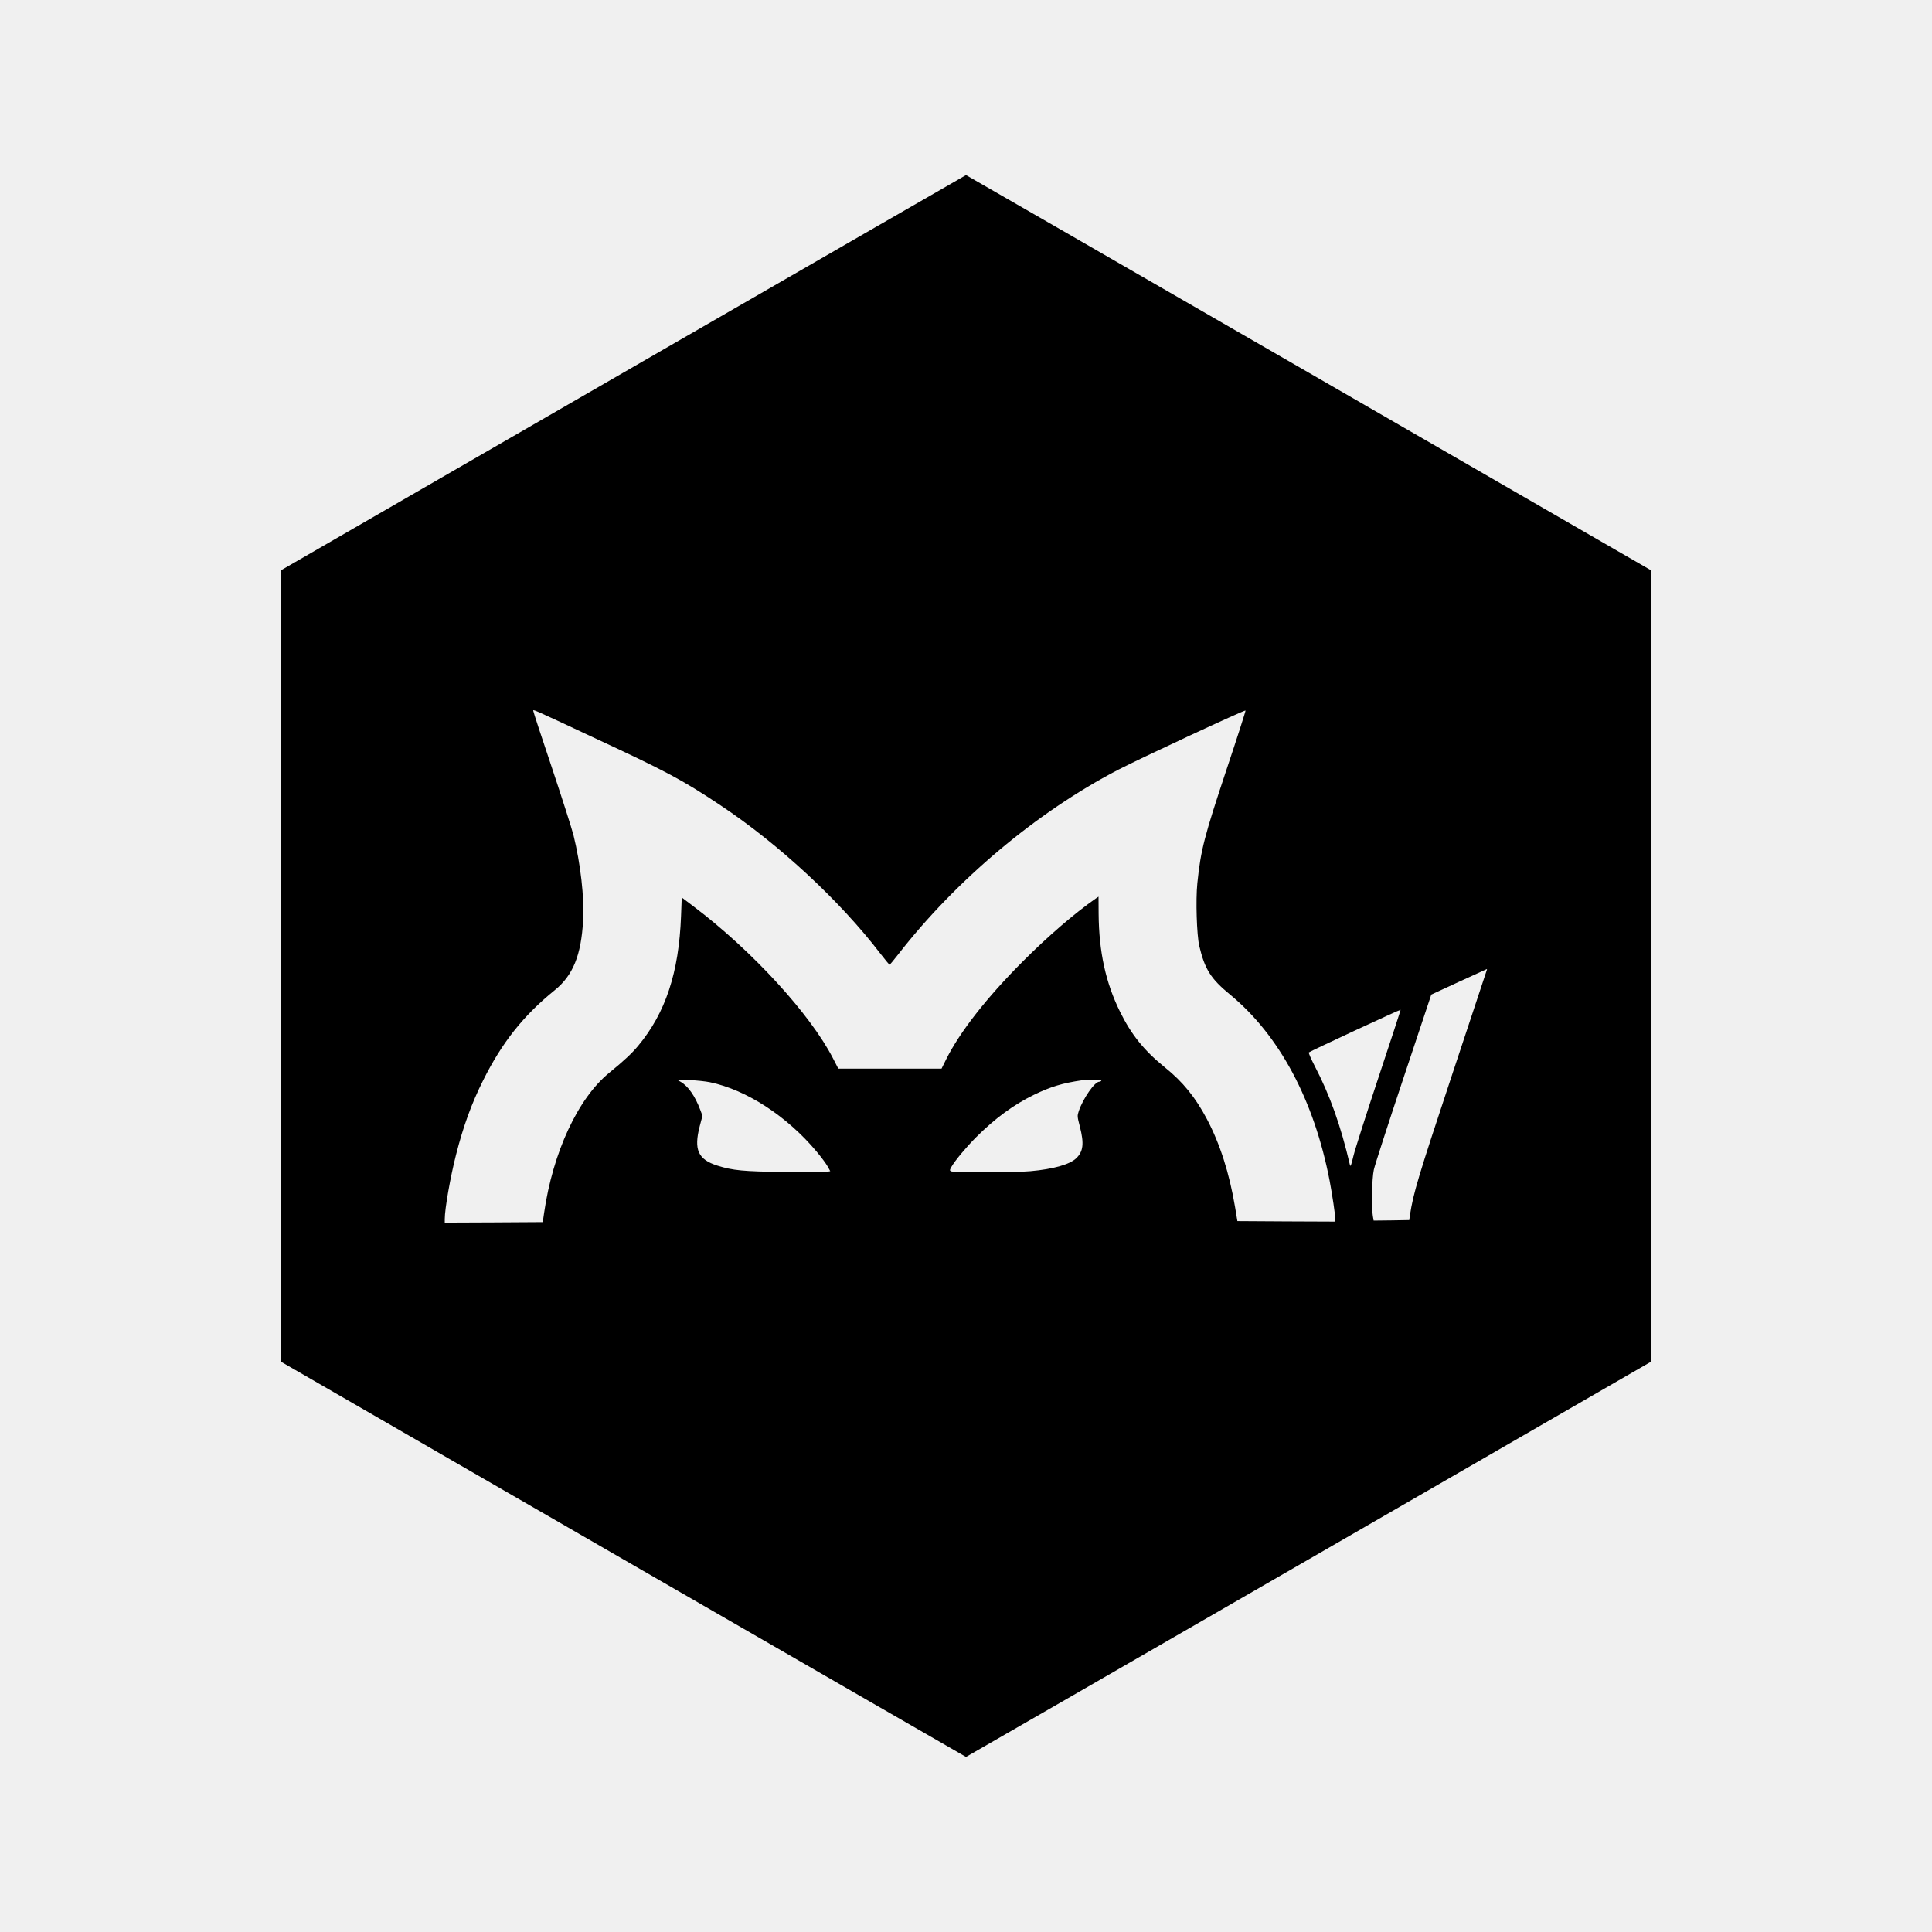
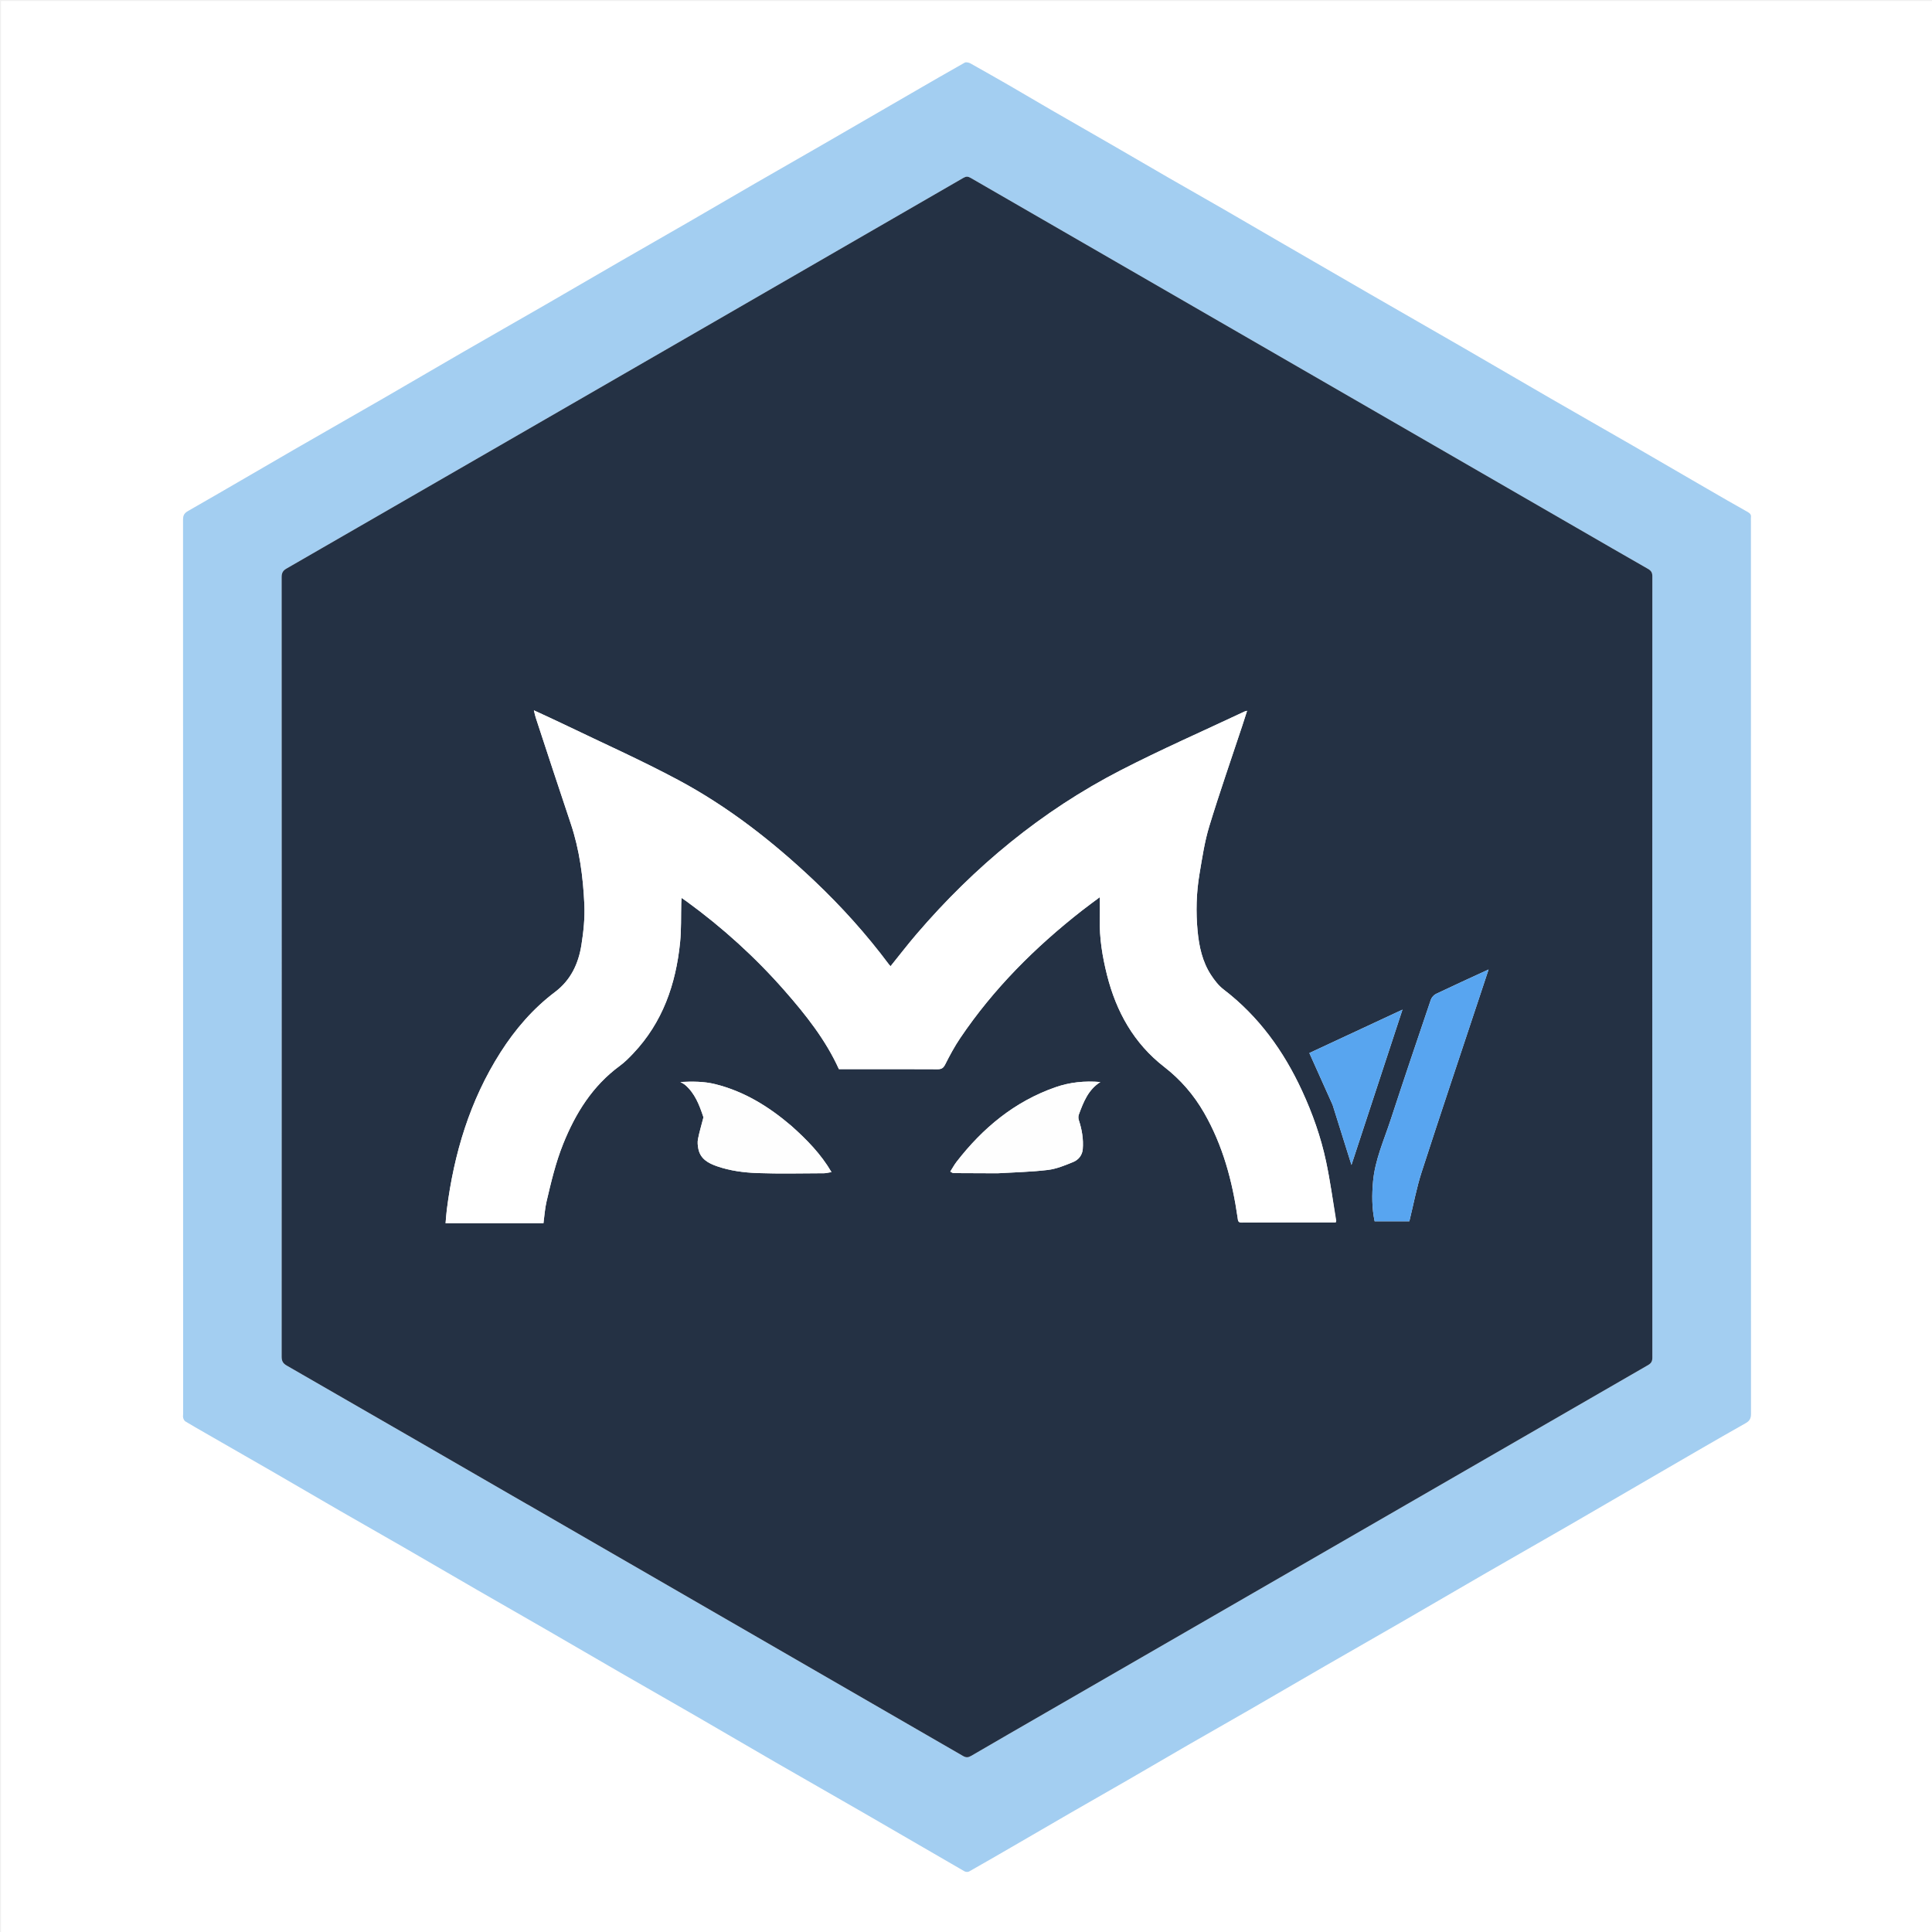
- <svg xmlns="http://www.w3.org/2000/svg" version="1.0" width="1920pt" height="1920pt" viewBox="0 0 1920 1920" preserveAspectRatio="xMidYMid meet">
-   <g transform="translate(0,1920) scale(0.1,-0.1)" fill="#000000" stroke="none">
-     <path d="M6195 15497 l-3400 -1963 0 -3934 0 -3934 3400 -1963 c1870 -1079 3402 -1963 3405 -1963 3 0 1535 884 3405 1963 l3400 1963 0 3934 0 3934 -3400 1963 c-1870 1079 -3402 1963 -3405 1963 -3 0 -1535 -884 -3405 -1963z m-306 -3622 c738 -343 893 -426 1271 -678 583 -388 1189 -951 1590 -1475 47 -61 88 -110 91 -109 4 1 42 47 85 102 574 739 1375 1412 2182 1833 215 112 1266 601 1270 591 2 -5 -82 -267 -187 -581 -224 -674 -258 -804 -292 -1136 -17 -166 -6 -513 19 -622 55 -232 114 -326 305 -483 491 -404 836 -1049 991 -1852 26 -137 56 -339 56 -380 l0 -25 -487 2 -486 3 -23 139 c-57 339 -150 629 -280 875 -114 216 -239 370 -418 514 -206 167 -332 323 -445 552 -143 289 -210 596 -213 974 l-1 170 -31 -21 c-205 -143 -474 -374 -721 -622 -359 -359 -626 -701 -762 -973 l-46 -93 -513 0 -513 0 -52 101 c-227 442 -807 1074 -1389 1513 l-115 87 -7 -186 c-21 -559 -154 -962 -426 -1288 -63 -76 -144 -151 -286 -267 -312 -253 -562 -792 -649 -1395 l-13 -90 -487 -3 -487 -2 0 35 c0 101 55 417 112 639 71 280 154 509 269 739 189 379 401 645 711 896 182 147 264 347 283 696 13 222 -26 563 -95 842 -17 68 -114 370 -215 673 -102 302 -185 556 -185 564 0 17 -40 35 589 -259z m8886 -2317 c-2 -7 -159 -481 -349 -1053 -337 -1017 -379 -1157 -414 -1380 l-7 -50 -177 -3 -177 -2 -8 47 c-15 88 -9 371 10 458 9 44 142 454 294 910 l277 831 275 127 c152 69 277 127 278 127 1 0 1 -6 -2 -12z m-1074 -1060 c-121 -365 -234 -717 -250 -783 -24 -101 -30 -115 -36 -90 -91 390 -200 695 -351 984 -35 68 -61 128 -57 132 12 12 907 428 912 424 1 -2 -96 -302 -218 -667z m-6646 -53 c363 -75 767 -338 1061 -690 46 -55 95 -121 109 -147 l26 -47 -35 -7 c-20 -3 -208 -4 -418 -1 -412 5 -516 15 -668 63 -193 61 -237 158 -176 393 l27 103 -21 56 c-53 142 -123 241 -199 283 l-36 20 125 -5 c69 -2 161 -12 205 -21z m3890 15 c-3 -5 -13 -10 -21 -10 -45 0 -160 -165 -203 -291 -16 -49 -16 -52 11 -157 43 -168 33 -247 -38 -314 -65 -61 -228 -107 -454 -127 -143 -14 -769 -14 -790 -1 -13 8 -12 13 4 42 38 66 146 195 245 295 189 189 375 325 576 423 167 81 284 116 475 144 60 8 201 6 195 -4z" />
-   </g>
+ <svg xmlns="http://www.w3.org/2000/svg" version="1.1" id="Layer_1" x="0px" y="0px" width="100%" viewBox="0 0 1920 1920" enable-background="new 0 0 1920 1920" xml:space="preserve">
+   <path fill="#FFFFFF" opacity="1" stroke="none" d=" M1060,1921   C706.667,1921 353.833,1921 1,1921   C1,1281 1,641 1,1   C641,1 1281,1 1921,1   C1921,641 1921,1281 1921,1921   C1634.167,1921 1347.333,1921 1060,1921  M1003.308,85.129   C990.352,77.736 977.433,70.277 964.394,63.035   C962.801,62.15 960.061,61.538 958.698,62.304   C941.229,72.113 923.906,82.181 906.564,92.214   C877.041,109.295 847.549,126.43 818.009,143.481   C795.493,156.478 772.896,169.334 750.385,182.34   C728.023,195.26 705.75,208.337 683.388,221.257   C660.733,234.347 637.991,247.285 615.334,260.371   C590.675,274.613 566.102,289.003 541.434,303.229   C514.178,318.948 486.821,334.49 459.576,350.227   C433.198,365.462 406.946,380.917 380.564,396.147   C351.021,413.202 321.349,430.036 291.814,447.106   C256.838,467.321 222.014,487.802 186.931,507.829   C182.887,510.137 181.923,512.46 181.924,516.678   C182.008,812.823 182,1108.968 182,1405.113   C182,1406.447 181.724,1407.861 182.082,1409.09   C182.45,1410.351 183.164,1411.879 184.202,1412.515   C190.27,1416.232 196.467,1419.739 202.639,1423.286   C225.324,1436.323 248.042,1449.302 270.697,1462.391   C293.06,1475.312 315.328,1488.395 337.698,1501.303   C358.64,1513.386 379.695,1525.275 400.638,1537.357   C425.304,1551.586 449.879,1565.973 474.538,1580.215   C497.194,1593.301 519.937,1606.239 542.594,1619.325   C567.252,1633.567 591.828,1647.953 616.492,1662.187   C641.448,1676.589 666.503,1690.82 691.449,1705.24   C717.823,1720.484 744.079,1735.932 770.461,1751.161   C800.005,1768.215 829.673,1785.054 859.214,1802.115   C892.334,1821.241 925.361,1840.529 958.489,1859.643   C959.671,1860.324 961.847,1860.516 962.968,1859.885   C976.817,1852.086 990.568,1844.11 1004.322,1836.143   C1024.38,1824.523 1044.396,1812.833 1064.473,1801.247   C1082.974,1790.57 1101.561,1780.039 1120.057,1769.353   C1140.126,1757.758 1160.101,1746 1180.179,1734.419   C1200.979,1722.422 1221.887,1710.612 1242.685,1698.613   C1267.351,1684.383 1291.923,1669.991 1316.586,1655.757   C1341.543,1641.355 1366.594,1627.118 1391.543,1612.702   C1420.212,1596.136 1448.78,1579.395 1477.456,1562.839   C1504.703,1547.106 1532.07,1531.58 1559.314,1515.842   C1587.987,1499.28 1616.563,1482.55 1645.205,1465.937   C1674.997,1448.656 1704.73,1431.27 1734.725,1414.349   C1739.157,1411.849 1740.087,1409.272 1740.086,1404.711   C1739.991,1108.899 1740,813.087 1740,517.276   C1740,516.276 1739.896,515.263 1740.02,514.278   C1740.35,511.639 1739.317,510.218 1736.887,508.861   C1723.296,501.275 1709.834,493.456 1696.363,485.655   C1671.721,471.384 1647.134,457.017 1622.466,442.791   C1595.211,427.072 1567.853,411.531 1540.607,395.795   C1511.934,379.234 1483.374,362.478 1454.703,345.913   C1423.447,327.853 1392.1,309.949 1360.83,291.913   C1330.996,274.704 1301.204,257.423 1271.407,240.153   C1253.072,229.526 1234.79,218.81 1216.431,208.225   C1197.925,197.555 1179.326,187.044 1160.818,176.377   C1142.458,165.795 1124.181,155.069 1105.829,144.472   C1085.61,132.796 1065.328,121.228 1045.111,109.548   C1031.351,101.597 1017.655,93.534 1003.308,85.129  z" />
+   <path fill="#A3CEF1" opacity="1" stroke="none" d=" M1003.619,85.325   C1017.655,93.534 1031.351,101.597 1045.111,109.548   C1065.328,121.228 1085.61,132.796 1105.829,144.472   C1124.181,155.069 1142.458,165.795 1160.818,176.377   C1179.326,187.044 1197.925,197.555 1216.431,208.225   C1234.79,218.81 1253.072,229.526 1271.407,240.153   C1301.204,257.423 1330.996,274.704 1360.83,291.913   C1392.1,309.949 1423.447,327.853 1454.703,345.913   C1483.374,362.478 1511.934,379.234 1540.607,395.795   C1567.853,411.531 1595.211,427.072 1622.466,442.791   C1647.134,457.017 1671.721,471.384 1696.363,485.655   C1709.834,493.456 1723.296,501.275 1736.887,508.861   C1739.317,510.218 1740.35,511.639 1740.02,514.278   C1739.896,515.263 1740,516.276 1740,517.276   C1740,813.087 1739.991,1108.899 1740.086,1404.711   C1740.087,1409.272 1739.157,1411.849 1734.725,1414.349   C1704.73,1431.27 1674.997,1448.656 1645.205,1465.937   C1616.563,1482.55 1587.987,1499.28 1559.314,1515.842   C1532.07,1531.58 1504.703,1547.106 1477.456,1562.839   C1448.78,1579.395 1420.212,1596.136 1391.543,1612.702   C1366.594,1627.118 1341.543,1641.355 1316.586,1655.757   C1291.923,1669.991 1267.351,1684.383 1242.685,1698.613   C1221.887,1710.612 1200.979,1722.422 1180.179,1734.419   C1160.101,1746 1140.126,1757.758 1120.057,1769.353   C1101.561,1780.039 1082.974,1790.57 1064.473,1801.247   C1044.396,1812.833 1024.38,1824.523 1004.322,1836.143   C990.568,1844.11 976.817,1852.086 962.968,1859.885   C961.847,1860.516 959.671,1860.324 958.489,1859.643   C925.361,1840.529 892.334,1821.241 859.214,1802.115   C829.673,1785.054 800.005,1768.215 770.461,1751.161   C744.079,1735.932 717.823,1720.484 691.449,1705.24   C666.503,1690.82 641.448,1676.589 616.492,1662.187   C591.828,1647.953 567.252,1633.567 542.594,1619.325   C519.937,1606.239 497.194,1593.301 474.538,1580.215   C449.879,1565.973 425.304,1551.586 400.638,1537.357   C379.695,1525.275 358.64,1513.386 337.698,1501.303   C315.328,1488.395 293.06,1475.312 270.697,1462.391   C248.042,1449.302 225.324,1436.323 202.639,1423.286   C196.467,1419.739 190.27,1416.232 184.202,1412.515   C183.164,1411.879 182.45,1410.351 182.082,1409.09   C181.724,1407.861 182,1406.447 182,1405.113   C182,1108.968 182.008,812.823 181.924,516.678   C181.923,512.46 182.887,510.137 186.931,507.829   C222.014,487.802 256.838,467.321 291.814,447.106   C321.349,430.036 351.021,413.202 380.564,396.147   C406.946,380.917 433.198,365.462 459.576,350.227   C486.821,334.49 514.178,318.948 541.434,303.229   C566.102,289.003 590.675,274.613 615.334,260.371   C637.991,247.285 660.733,234.347 683.388,221.257   C705.75,208.337 728.023,195.26 750.385,182.34   C772.896,169.334 795.493,156.478 818.009,143.481   C847.549,126.43 877.041,109.295 906.564,92.214   C923.906,82.181 941.229,72.113 958.698,62.304   C960.061,61.538 962.801,62.15 964.394,63.035   C977.433,70.277 990.352,77.736 1003.619,85.325  M523.693,1494.849   C523.996,1494.99 524.312,1495.11 524.601,1495.277   C668.766,1578.511 812.935,1661.736 957.046,1745.063   C960.091,1746.824 962.202,1746.666 965.104,1744.973   C989.81,1730.561 1014.601,1716.297 1039.372,1701.996   C1238.846,1586.839 1438.316,1471.676 1637.835,1356.596   C1640.987,1354.778 1642.085,1352.815 1642.084,1349.178   C1641.992,1090.372 1641.991,831.566 1642.086,572.76   C1642.088,569.091 1640.913,567.152 1637.783,565.367   C1613.803,551.694 1589.928,537.836 1566.02,524.036   C1365.535,408.309 1165.047,292.588 964.605,176.787   C961.943,175.249 960.136,175.193 957.449,176.747   C874.684,224.634 791.861,272.421 709.046,320.222   C567.609,401.861 426.18,483.513 284.687,565.054   C280.999,567.18 279.898,569.524 279.9,573.693   C280.011,831.832 280.011,1089.972 279.904,1348.111   C279.902,1352.447 281.052,1354.838 284.955,1357.083   C364.391,1402.764 443.727,1448.62 523.693,1494.849  z" />
+   <path fill="#243144" opacity="1" stroke="none" d=" M523.388,1494.645   C443.727,1448.62 364.391,1402.764 284.955,1357.083   C281.052,1354.838 279.902,1352.447 279.904,1348.111   C280.011,1089.972 280.011,831.832 279.9,573.693   C279.898,569.524 280.999,567.18 284.687,565.054   C426.18,483.513 567.609,401.861 709.046,320.222   C791.861,272.421 874.684,224.634 957.449,176.747   C960.136,175.193 961.943,175.249 964.605,176.787   C1165.047,292.588 1365.535,408.309 1566.02,524.036   C1589.928,537.836 1613.803,551.694 1637.783,565.367   C1640.913,567.152 1642.088,569.091 1642.086,572.76   C1641.991,831.566 1641.992,1090.372 1642.084,1349.178   C1642.085,1352.815 1640.987,1354.778 1637.835,1356.596   C1438.316,1471.676 1238.846,1586.839 1039.372,1701.996   C1014.601,1716.297 989.81,1730.561 965.104,1744.973   C962.202,1746.666 960.091,1746.824 957.046,1745.063   C812.935,1661.736 668.766,1578.511 524.601,1495.277   C524.312,1495.11 523.996,1494.99 523.388,1494.645  M1327.508,1214.889   C1327.613,1214.59 1327.719,1214.291 1327.98,1213.142   C1324.645,1193.486 1321.949,1173.694 1317.812,1154.208   C1312.658,1129.932 1304.366,1106.569 1293.952,1084.015   C1275.693,1044.468 1250.899,1010.022 1215.973,983.293   C1210.953,979.452 1206.815,974.054 1203.336,968.686   C1194.859,955.609 1191.623,940.578 1190.172,925.409   C1188.351,906.36 1188.874,887.184 1192.076,868.274   C1194.748,852.498 1197.09,836.5 1201.733,821.257   C1211.953,787.703 1223.539,754.567 1234.555,721.256   C1236.143,716.455 1237.66,711.631 1239.352,706.375   C1237.938,706.788 1237.266,706.891 1236.675,707.17   C1195.608,726.535 1153.953,744.76 1113.614,765.539   C1035.14,805.962 968.262,861.336 910.892,928.274   C902.042,938.6 893.753,949.408 885.017,960.226   C884.477,959.623 883.901,959.07 883.429,958.439   C861.05,928.484 836.143,900.798 808.98,875.109   C768.038,836.389 723.842,801.811 674.141,775.212   C637.119,755.398 598.657,738.272 560.805,720.014   C551.133,715.348 541.341,710.929 530.579,705.92   C531.347,709.022 531.719,711.089 532.37,713.064   C543.93,748.168 555.369,783.313 567.164,818.339   C575.962,844.465 579.482,871.508 580.721,898.778   C581.33,912.183 579.914,925.866 577.799,939.166   C574.861,957.649 567.281,973.993 551.655,985.786   C529.741,1002.325 512.042,1022.842 497.356,1045.905   C466.919,1093.705 451.102,1146.562 444.018,1202.355   C443.468,1206.692 443.216,1211.067 442.805,1215.651   C475.734,1215.651 507.68,1215.651 540.079,1215.651   C541.076,1208.373 541.499,1201.085 543.142,1194.084   C547.68,1174.749 552.207,1155.407 559.656,1136.872   C571.972,1106.224 588.88,1079.059 616.022,1059.161   C620.82,1055.644 625.099,1051.319 629.211,1046.982   C658.547,1016.041 671.659,978.091 675.855,936.596   C677.157,923.719 676.664,910.661 677.007,897.686   C677.047,896.152 677.17,894.621 677.297,892.319   C679.527,893.856 681.023,894.838 682.467,895.891   C718.14,921.89 750.677,951.379 779.769,984.555   C800.8,1008.539 820.6,1033.482 833.711,1062.522   C839.51,1062.522 845.157,1062.524 850.803,1062.522   C877.8,1062.511 904.797,1062.401 931.793,1062.59   C935.922,1062.619 937.638,1061.21 939.47,1057.569   C943.94,1048.683 948.709,1039.859 954.267,1031.625   C987.373,982.572 1028.723,941.321 1075.167,904.972   C1080.835,900.536 1086.676,896.32 1092.999,891.581   C1092.999,899.489 1093.144,906.341 1092.972,913.186   C1092.495,932.173 1095.556,950.738 1100.155,969.012   C1109.321,1005.436 1126.855,1036.928 1156.979,1060.255   C1173.31,1072.901 1186.412,1088.122 1196.631,1105.909   C1215.237,1138.294 1224.71,1173.636 1229.95,1210.3   C1230.324,1212.92 1230.24,1215.026 1234.011,1215.004   C1265.003,1214.823 1295.997,1214.827 1327.508,1214.889  M1471.294,987.77   C1473.868,979.992 1476.442,972.215 1479.336,963.47   C1461.154,971.859 1444.043,979.628 1427.091,987.731   C1424.902,988.778 1422.703,991.274 1421.922,993.577   C1408.464,1033.269 1395.051,1072.978 1382.018,1112.811   C1375.415,1132.994 1366.488,1152.555 1364.537,1174.072   C1363.332,1187.358 1363.321,1200.6 1366.109,1213.71   C1378.169,1213.71 1389.881,1213.71 1400.598,1213.71   C1404.724,1196.944 1407.733,1180.506 1412.833,1164.744   C1431.875,1105.886 1451.602,1047.25 1471.294,987.77  M786.551,1118.951   C764.188,1099.806 739.701,1084.597 710.749,1077.409   C699.416,1074.595 688.055,1074.702 676.198,1075.26   C678.11,1076.44 679.645,1077.131 680.87,1078.183   C690.628,1086.56 694.966,1098.067 698.899,1109.782   C699.091,1110.353 698.883,1111.107 698.722,1111.74   C697.006,1118.475 694.99,1125.149 693.647,1131.956   C693.045,1135.009 693.372,1138.401 693.97,1141.506   C695.937,1151.71 703.8,1155.979 712.572,1159.023   C725.617,1163.55 739.294,1165.308 752.897,1165.792   C774.852,1166.573 796.855,1166.03 818.837,1165.957   C820.991,1165.95 823.143,1165.323 826.319,1164.822   C815.668,1146.654 801.838,1132.646 786.551,1118.951  M991.5,1166.002   C1008.132,1164.992 1024.849,1164.689 1041.36,1162.684   C1050.008,1161.635 1058.497,1158.094 1066.667,1154.729   C1071.831,1152.602 1075.543,1148.003 1076.035,1142.034   C1076.851,1132.137 1075.214,1122.506 1072.102,1113.078   C1071.56,1111.438 1071.536,1109.273 1072.13,1107.669   C1076.709,1095.313 1081.393,1082.968 1093.523,1075.308   C1077.903,1073.988 1063.138,1075.503 1048.782,1080.527   C1008.161,1094.744 976.639,1121.018 950.635,1154.579   C948.333,1157.55 946.544,1160.919 944.386,1164.309   C945.838,1165.031 946.679,1165.81 947.527,1165.817   C961.851,1165.936 976.175,1165.958 991.5,1166.002  M1324.381,1098.122   C1330.805,1118.596 1337.229,1139.069 1343.076,1157.708   C1359.442,1107.878 1376.394,1056.264 1393.759,1003.39   C1361.938,1018.211 1331.323,1032.47 1301.221,1046.49   C1309.009,1063.835 1316.546,1080.62 1324.381,1098.122  z" />
+   <path fill="#FFFFFF" opacity="1" stroke="none" d=" M1326.99,1214.775   C1295.997,1214.827 1265.003,1214.823 1234.011,1215.004   C1230.24,1215.026 1230.324,1212.92 1229.95,1210.3   C1224.71,1173.636 1215.237,1138.294 1196.631,1105.909   C1186.412,1088.122 1173.31,1072.901 1156.979,1060.255   C1126.855,1036.928 1109.321,1005.436 1100.155,969.012   C1095.556,950.738 1092.495,932.173 1092.972,913.186   C1093.144,906.341 1092.999,899.489 1092.999,891.581   C1086.676,896.32 1080.835,900.536 1075.167,904.972   C1028.723,941.321 987.373,982.572 954.267,1031.625   C948.709,1039.859 943.94,1048.683 939.47,1057.569   C937.638,1061.21 935.922,1062.619 931.793,1062.59   C904.797,1062.401 877.8,1062.511 850.803,1062.522   C845.157,1062.524 839.51,1062.522 833.711,1062.522   C820.6,1033.482 800.8,1008.539 779.769,984.555   C750.677,951.379 718.14,921.89 682.467,895.891   C681.023,894.838 679.527,893.856 677.297,892.319   C677.17,894.621 677.047,896.152 677.007,897.686   C676.664,910.661 677.157,923.719 675.855,936.596   C671.659,978.091 658.547,1016.041 629.211,1046.982   C625.099,1051.319 620.82,1055.644 616.022,1059.161   C588.88,1079.059 571.972,1106.224 559.656,1136.872   C552.207,1155.407 547.68,1174.749 543.142,1194.084   C541.499,1201.085 541.076,1208.373 540.079,1215.651   C507.68,1215.651 475.734,1215.651 442.805,1215.651   C443.216,1211.067 443.468,1206.692 444.018,1202.355   C451.102,1146.562 466.919,1093.705 497.356,1045.905   C512.042,1022.842 529.741,1002.325 551.655,985.786   C567.281,973.993 574.861,957.649 577.799,939.166   C579.914,925.866 581.33,912.183 580.721,898.778   C579.482,871.508 575.962,844.465 567.164,818.339   C555.369,783.313 543.93,748.168 532.37,713.064   C531.719,711.089 531.347,709.022 530.579,705.92   C541.341,710.929 551.133,715.348 560.805,720.014   C598.657,738.272 637.119,755.398 674.141,775.212   C723.842,801.811 768.038,836.389 808.98,875.109   C836.143,900.798 861.05,928.484 883.429,958.439   C883.901,959.07 884.477,959.623 885.017,960.226   C893.753,949.408 902.042,938.6 910.892,928.274   C968.262,861.336 1035.14,805.962 1113.614,765.539   C1153.953,744.76 1195.608,726.535 1236.675,707.17   C1237.266,706.891 1237.938,706.788 1239.352,706.375   C1237.66,711.631 1236.143,716.455 1234.555,721.256   C1223.539,754.567 1211.953,787.703 1201.733,821.257   C1197.09,836.5 1194.748,852.498 1192.076,868.274   C1188.874,887.184 1188.351,906.36 1190.172,925.409   C1191.623,940.578 1194.859,955.609 1203.336,968.686   C1206.815,974.054 1210.953,979.452 1215.973,983.293   C1250.899,1010.022 1275.693,1044.468 1293.952,1084.015   C1304.366,1106.569 1312.658,1129.932 1317.812,1154.208   C1321.949,1173.694 1324.645,1193.486 1327.721,1213.648   C1327.224,1214.3 1327.067,1214.508 1326.99,1214.775  z" />
+   <path fill="#58A5F0" opacity="1" stroke="none" d=" M1471.183,988.15   C1451.602,1047.25 1431.875,1105.886 1412.833,1164.744   C1407.733,1180.506 1404.724,1196.944 1400.598,1213.71   C1389.881,1213.71 1378.169,1213.71 1366.109,1213.71   C1363.321,1200.6 1363.332,1187.358 1364.537,1174.072   C1366.488,1152.555 1375.415,1132.994 1382.018,1112.811   C1395.051,1072.978 1408.464,1033.269 1421.922,993.577   C1422.703,991.274 1424.902,988.778 1427.091,987.731   C1444.043,979.628 1461.154,971.859 1479.336,963.47   C1476.442,972.215 1473.868,979.992 1471.183,988.15  z" />
+   <path fill="#FEFEFE" opacity="1" stroke="none" d=" M786.805,1119.198   C801.838,1132.646 815.668,1146.654 826.319,1164.822   C823.143,1165.323 820.991,1165.95 818.837,1165.957   C796.855,1166.03 774.852,1166.573 752.897,1165.792   C739.294,1165.308 725.617,1163.55 712.572,1159.023   C703.8,1155.979 695.937,1151.71 693.97,1141.506   C693.372,1138.401 693.045,1135.009 693.647,1131.956   C694.99,1125.149 697.006,1118.475 698.722,1111.74   C698.883,1111.107 699.091,1110.353 698.899,1109.782   C694.966,1098.067 690.628,1086.56 680.87,1078.183   C679.645,1077.131 678.11,1076.44 676.198,1075.26   C688.055,1074.702 699.416,1074.595 710.749,1077.409   C739.701,1084.597 764.188,1099.806 786.805,1119.198  z" />
+   <path fill="#FEFEFE" opacity="1" stroke="none" d=" M991,1166.002   C976.175,1165.958 961.851,1165.936 947.527,1165.817   C946.679,1165.81 945.838,1165.031 944.386,1164.309   C946.544,1160.919 948.333,1157.55 950.635,1154.579   C976.639,1121.018 1008.161,1094.744 1048.782,1080.527   C1063.138,1075.503 1077.903,1073.988 1093.523,1075.308   C1081.393,1082.968 1076.709,1095.313 1072.13,1107.669   C1071.536,1109.273 1071.56,1111.438 1072.102,1113.078   C1075.214,1122.506 1076.851,1132.137 1076.035,1142.034   C1075.543,1148.003 1071.831,1152.602 1066.667,1154.729   C1058.497,1158.094 1050.008,1161.635 1041.36,1162.684   C1024.849,1164.689 1008.132,1164.992 991,1166.002  z" />
+   <path fill="#58A5EF" opacity="1" stroke="none" d=" M1324.232,1097.763   C1316.546,1080.62 1309.009,1063.835 1301.221,1046.49   C1331.323,1032.47 1361.938,1018.211 1393.759,1003.39   C1376.394,1056.264 1359.442,1107.878 1343.076,1157.708   C1337.229,1139.069 1330.805,1118.596 1324.232,1097.763  z" />
+   <path fill="#E4E6E8" opacity="1" stroke="none" d=" M1327.249,1214.832   C1327.067,1214.508 1327.224,1214.3 1327.643,1214.073   C1327.719,1214.291 1327.613,1214.59 1327.249,1214.832  z" />
</svg>
